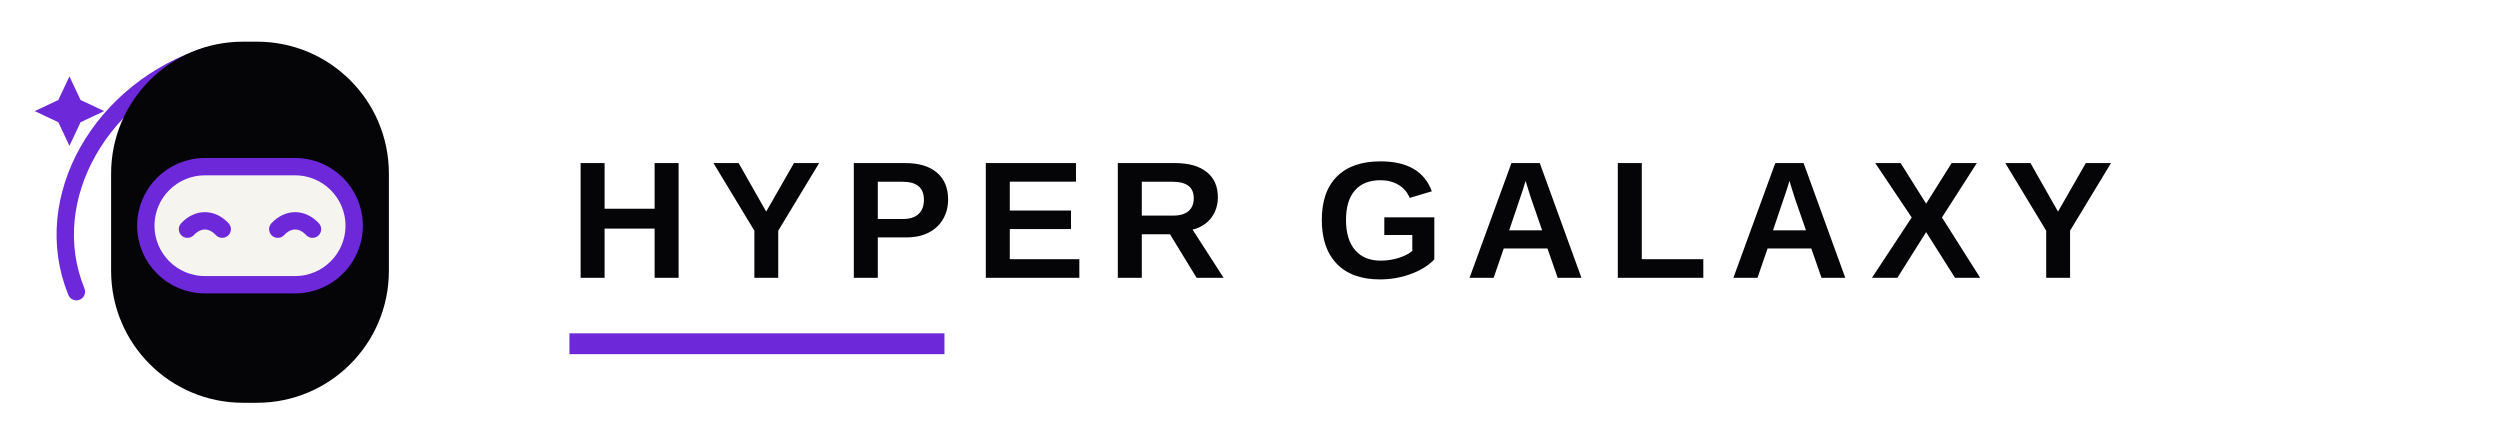
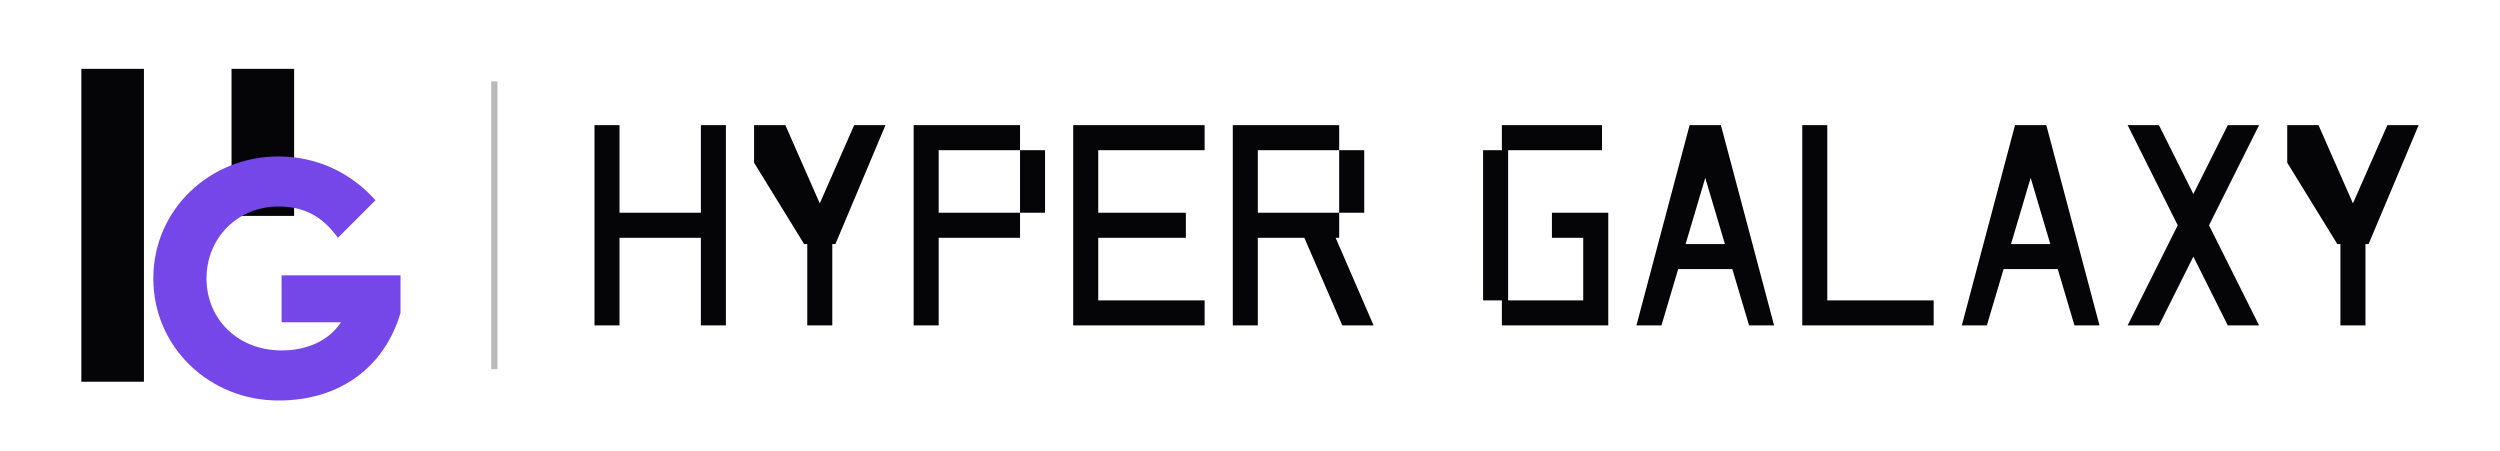
- <svg xmlns="http://www.w3.org/2000/svg" width="360" height="64" viewBox="0 0 360 64" fill="none">
-   <g transform="translate(0 0)">
-     <path d="M11 42C5.5 28.5 14.7 12.8 30 8" stroke="#6D28D9" stroke-width="2.5" stroke-linecap="round" />
-     <path d="M16 25C16 14.5 24.5 6 35 6H37C47.5 6 56 14.5 56 25V39C56 49.5 47.5 58 37 58H35C24.5 58 16 49.5 16 39V25Z" fill="#050507" />
-     <rect x="21" y="24" width="30" height="17" rx="8.5" fill="#F6F4EF" stroke="#6D28D9" stroke-width="2.5" />
-     <path d="M27 33C28.5 31.4 30.5 31.4 32 33M40 33C41.5 31.4 43.5 31.4 45 33" stroke="#6D28D9" stroke-width="2.5" stroke-linecap="round" />
-     <path d="M10 11L11.6 14.4L15 16L11.6 17.6L10 21L8.4 17.6L5 16L8.4 14.4L10 11Z" fill="#6D28D9" />
+ <svg xmlns="http://www.w3.org/2000/svg" width="799" height="144" viewBox="0 0 799 144" role="img" aria-labelledby="title">
+   <g transform="translate(8 8)">
+     <path fill="#050507" d="M18 14H38V54H66V14H86V61H66V73H38V114H18ZM38 54V73H66V54Z" />
+     <path fill="#7546E8" d="M81 42C93 42 104 47 112 56L100 68C95 61 89 58 81 58C68 58 58 68 58 81C58 94 68 104 82 104C90 104 97 101 101 95H82V80H120V92C115 109 101 120 81 120C59 120 41 103 41 81C41 59 59 42 81 42Z" />
  </g>
-   <text x="82" y="40" fill="#050507" font-family="Arial, Helvetica, sans-serif" font-size="24" font-weight="800" letter-spacing="3">HYPER GALAXY</text>
-   <rect x="82" y="48" width="54" height="3" fill="#6D28D9" />
+   <path fill="#050507" opacity=".28" d="M157 26H159V118H157Z" />
+   <path fill="#050507" d="M0 0H8V64H0ZM34 0H42V64H34ZM8 28H34V36H8ZM51 0L61 0L72 25L72 38L67 38L51 12ZM83 0L93 0L77 38L72 38L72 25ZM68 32H76V64H68ZM102 0H110V64H102ZM110 0H136V8H110ZM110 28H136V36H110ZM136 8H144V28H136ZM153 0H161V64H153ZM161 0H195V8H161ZM161 28H189V36H161ZM161 56H195V64H161ZM204 0H212V64H204ZM212 0H238V8H212ZM212 28H238V36H212ZM238 8H246V28H238ZM226 34L236 34L249 64L239 64ZM290 0H322V8H290ZM284 8H292V56H284ZM290 56H324V64H290ZM316 34H324V64H316ZM306 28H324V36H306ZM350 0L360 0L341 64L333 64ZM350 0L360 0L377 64L369 64ZM343 38H367V46H343ZM386 0H394V64H386ZM394 56H428V64H394ZM454 0L464 0L445 64L437 64ZM454 0L464 0L481 64L473 64ZM447 38H471V46H447ZM490 0L500 0L532 64L522 64ZM522 0L532 0L500 64L490 64ZM541 0L551 0L562 25L562 38L557 38L541 12ZM573 0L583 0L567 38L562 38L562 25ZM558 32H566V64H558Z" transform="translate(190 40)" />
</svg>
